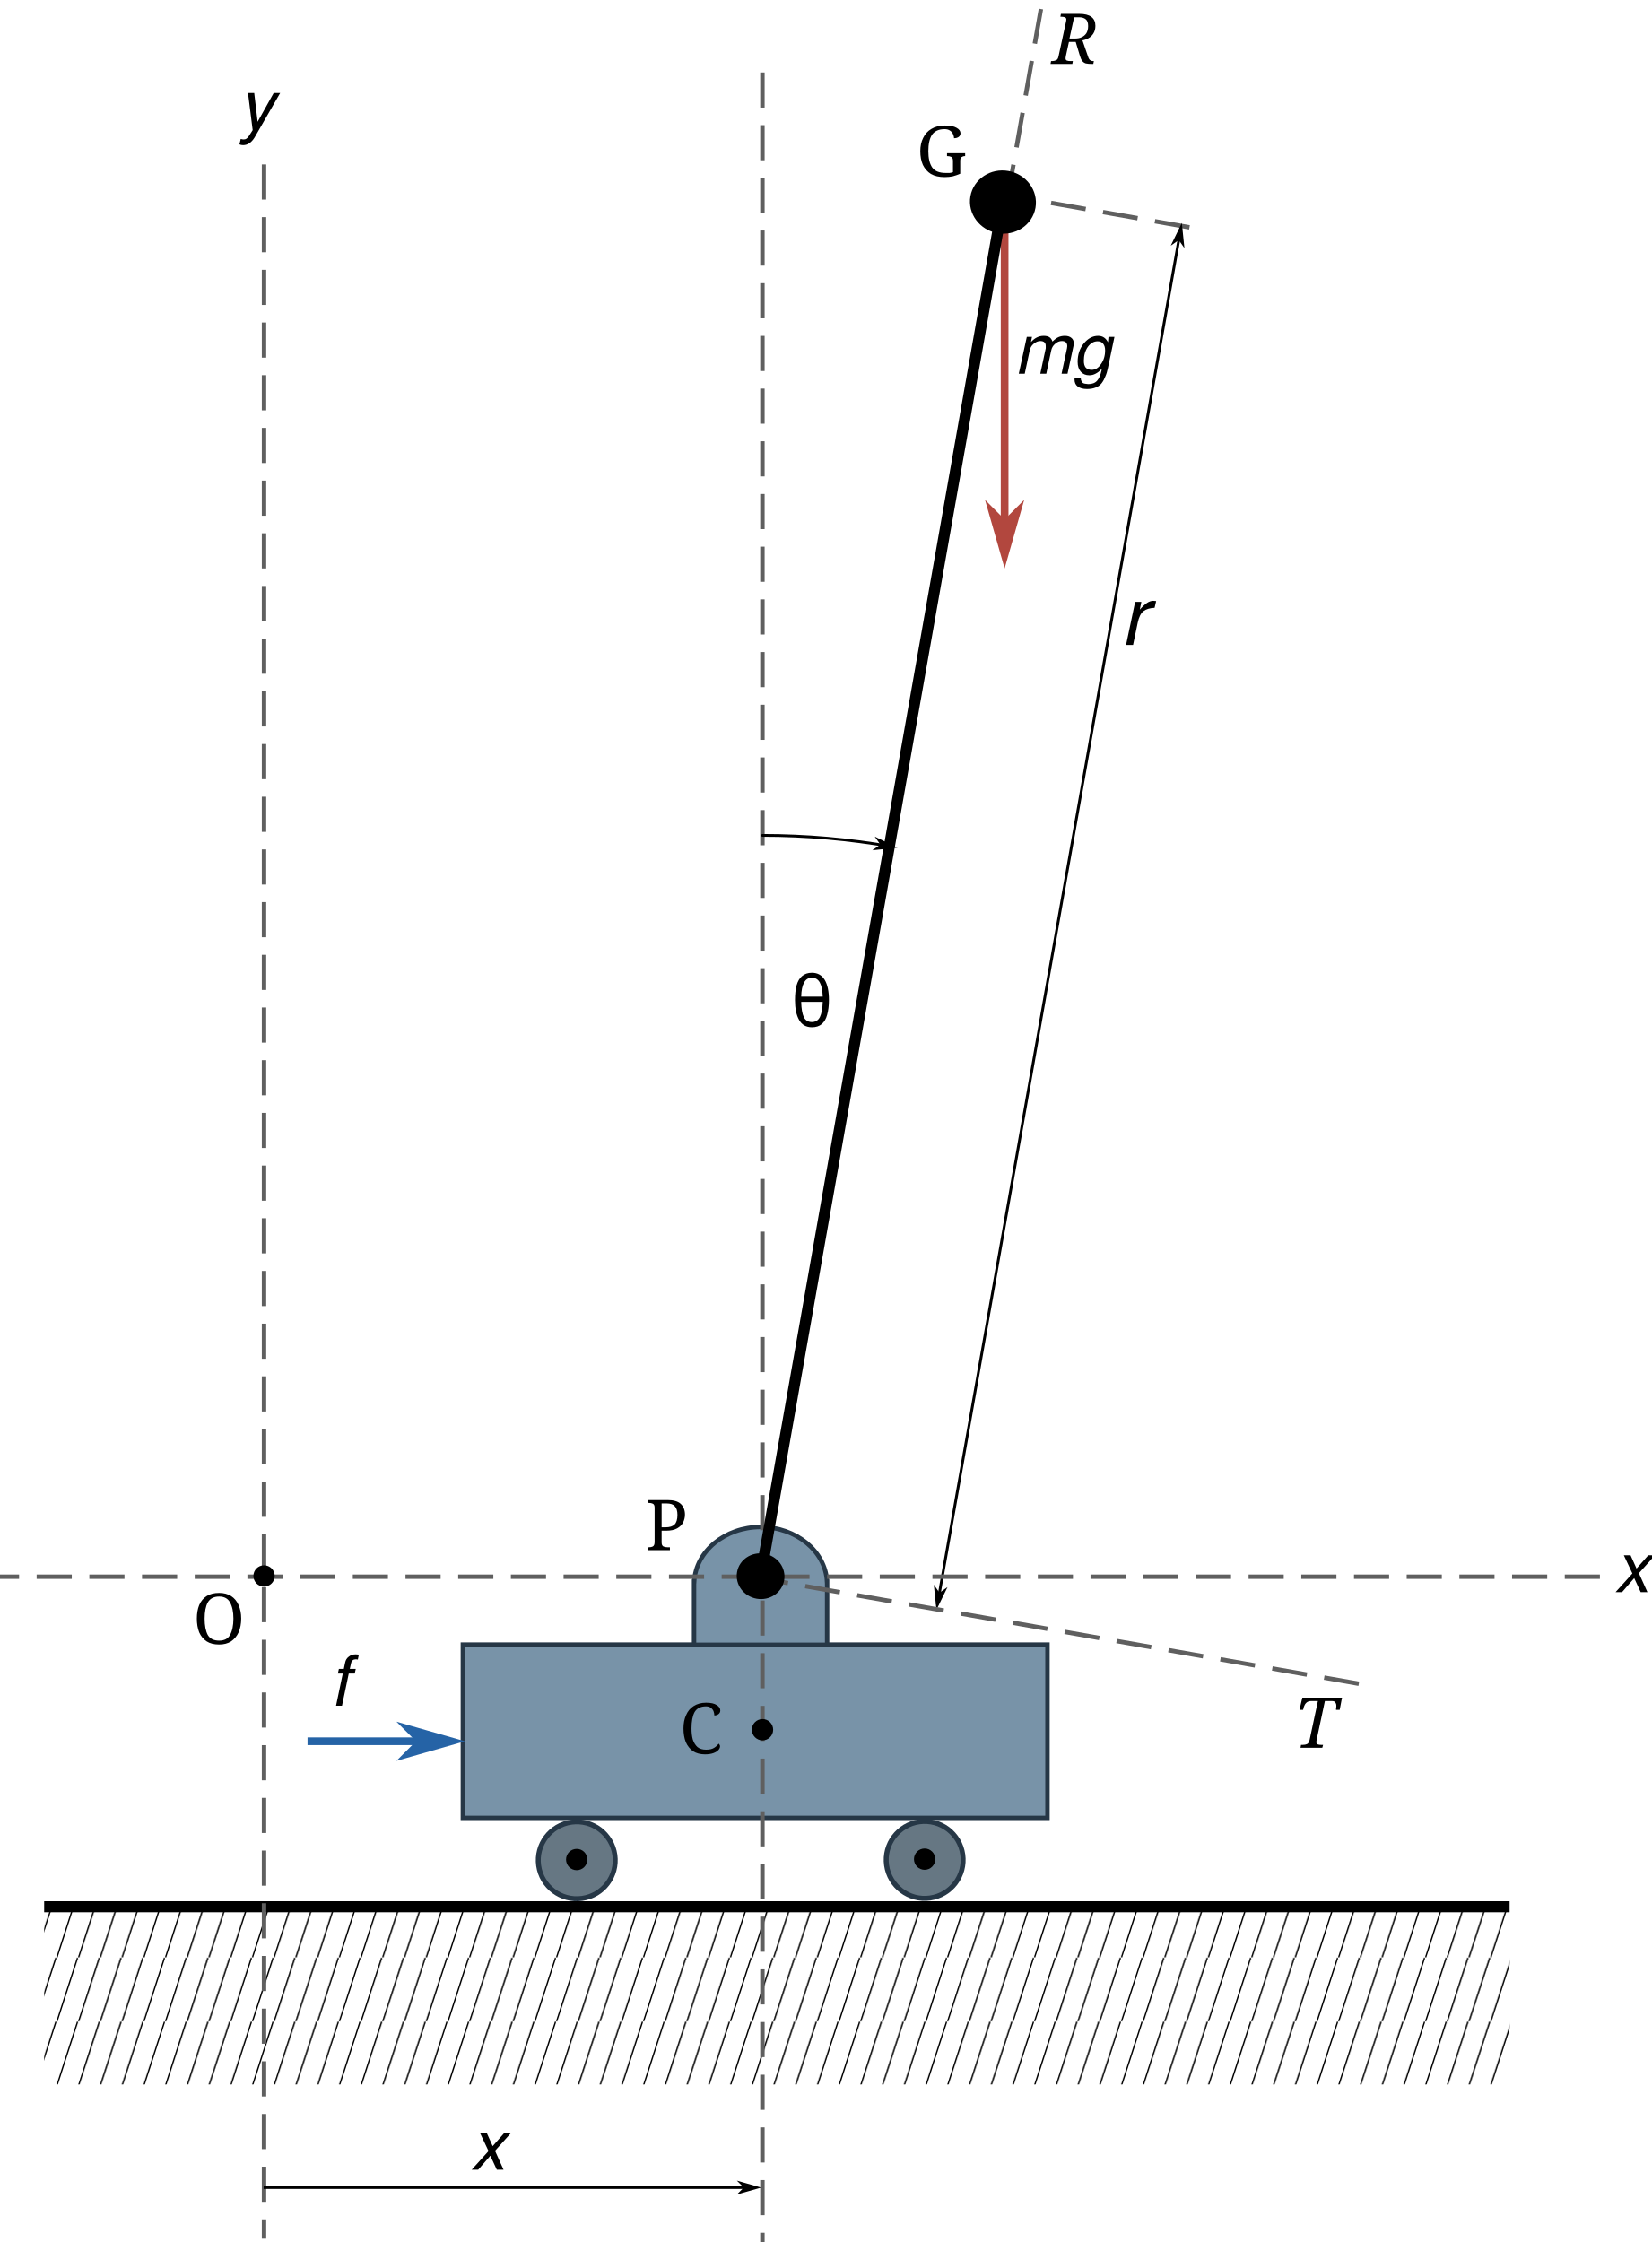
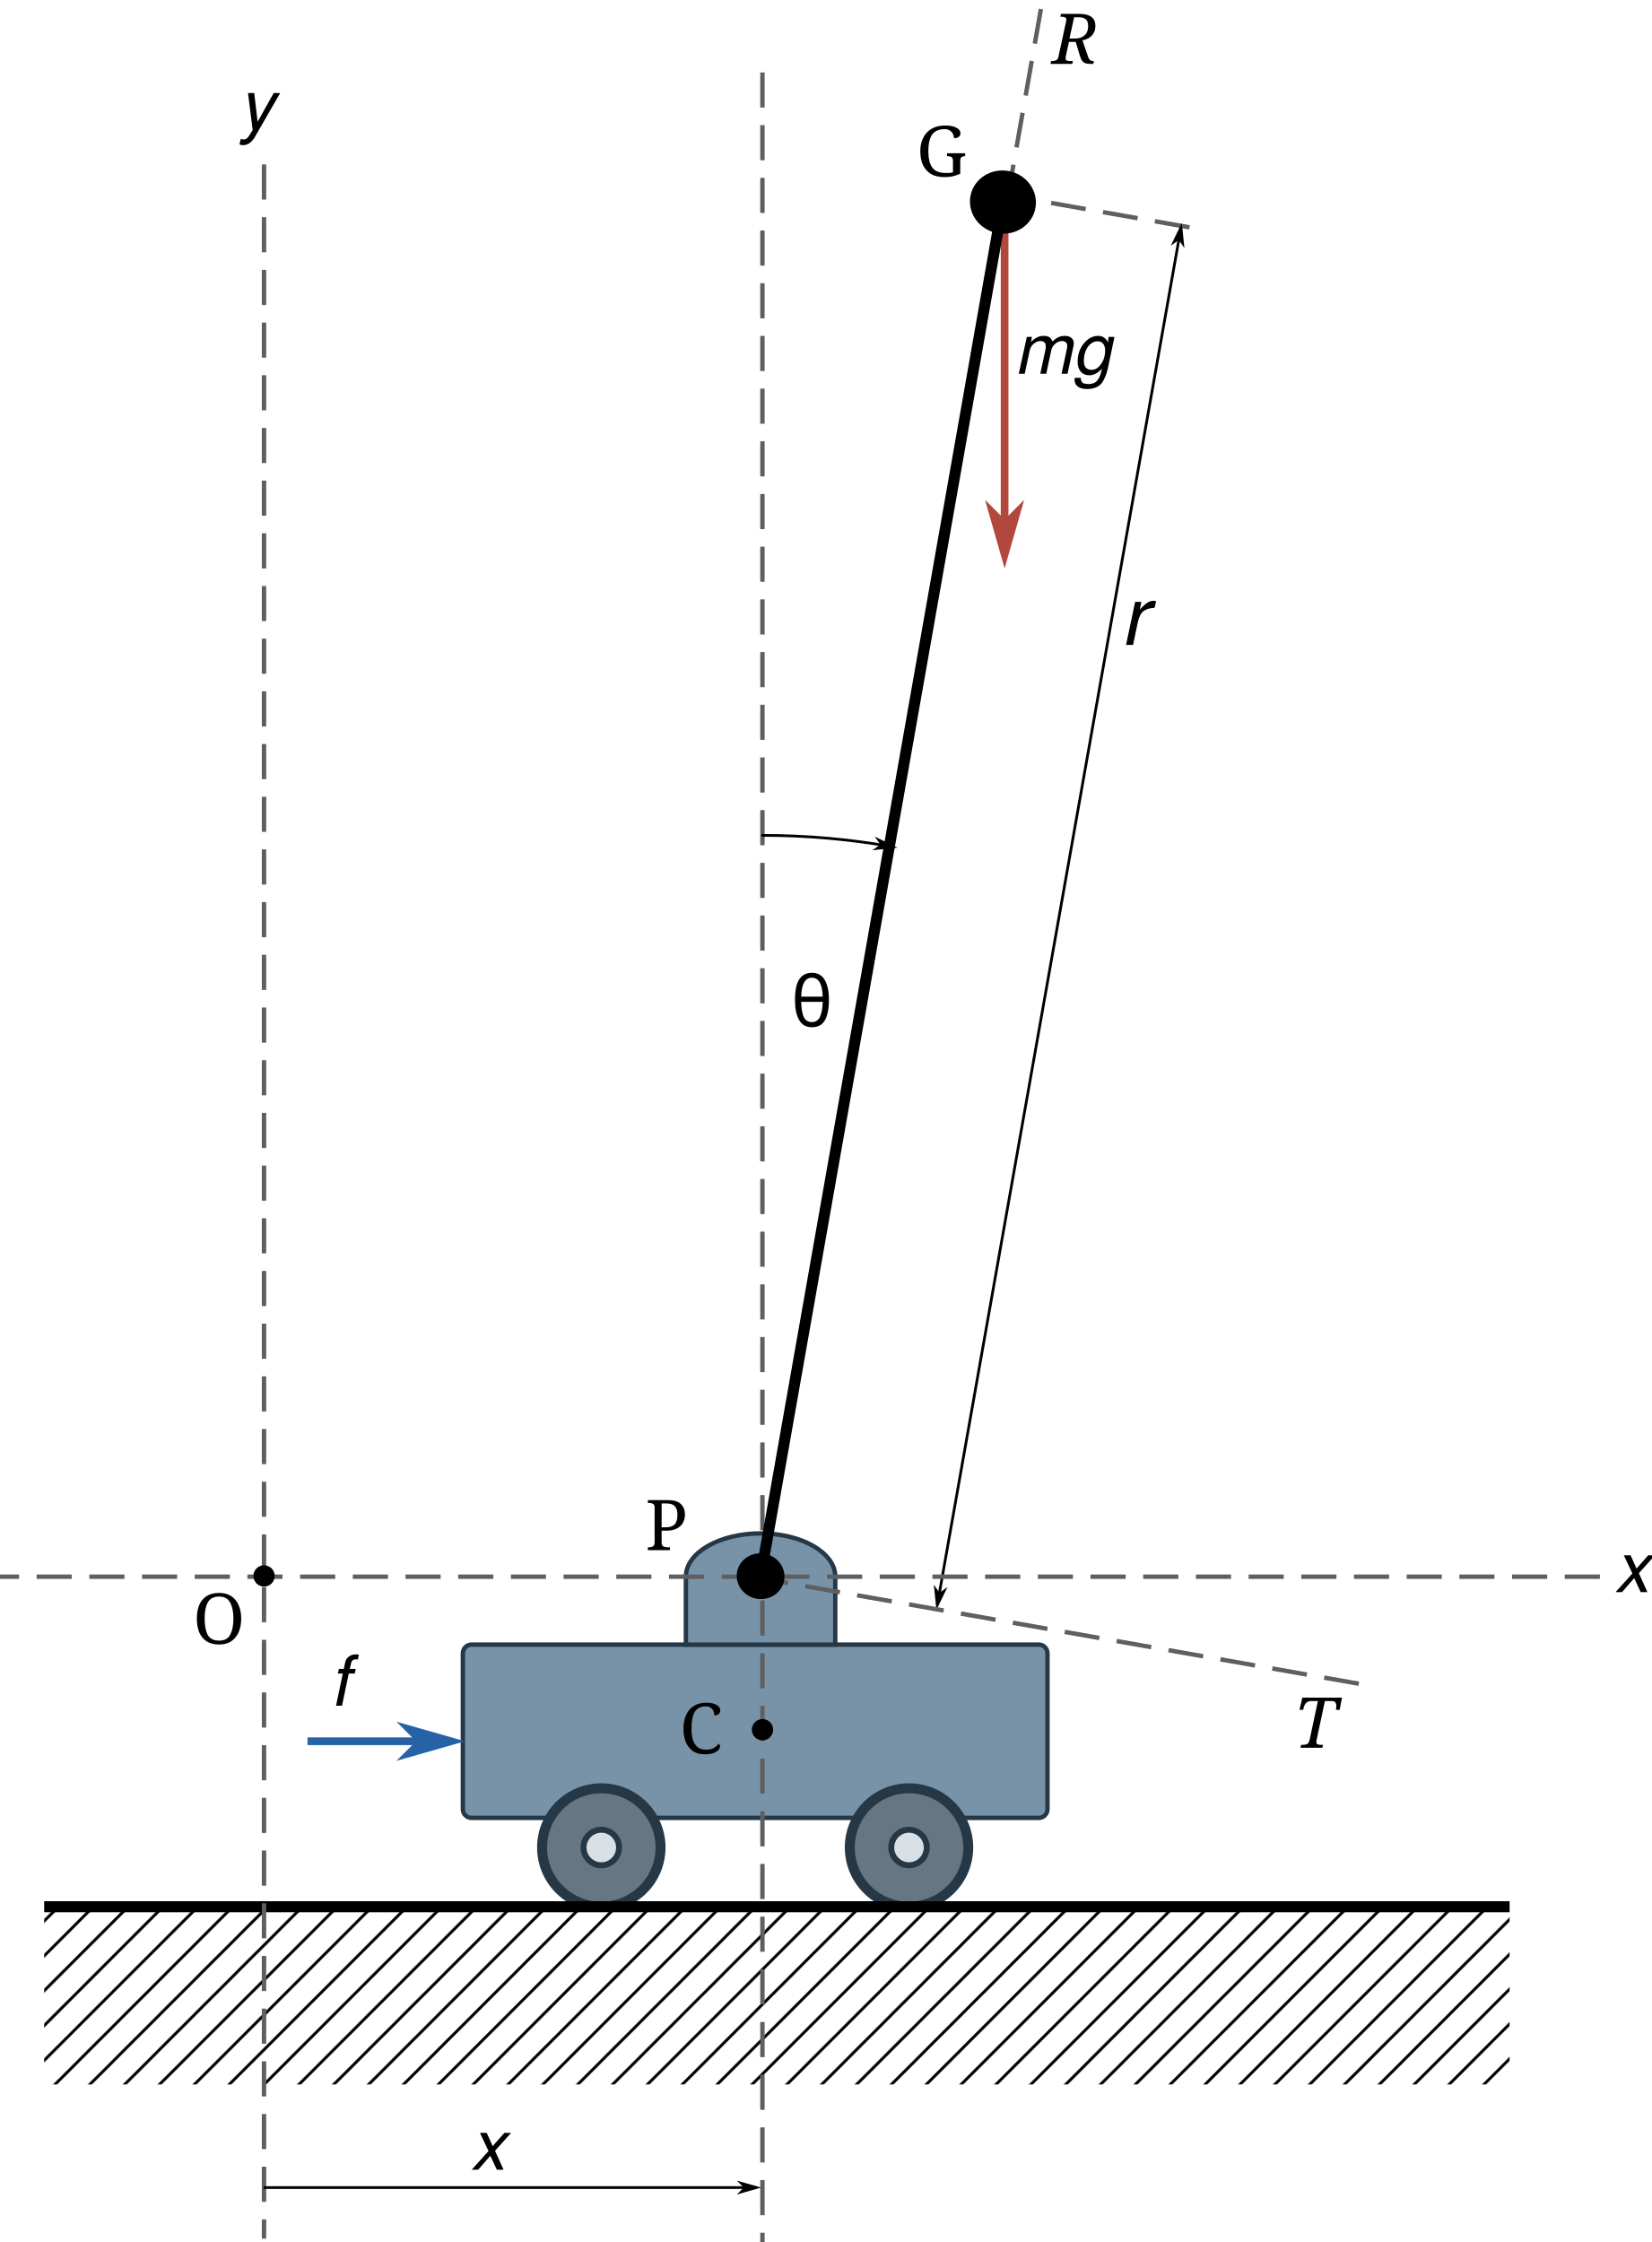
<svg xmlns="http://www.w3.org/2000/svg" width="99.535mm" height="135.097mm" viewBox="0 0 99.535 135.097" version="1.1" role="img" aria-labelledby="figure1-title figure1-description">
  <style type="text/css">
    .marker-overflow { overflow:visible }
    .marker-path { fill:#000000;fill-opacity:1;fill-rule:evenodd;stroke:#000000;stroke-width:1pt;stroke-opacity:1 }
    .cart-body { fill:#7893a8;stroke:#263746;stroke-width:0.265 }
-     .wheel { fill:#667783;stroke:#263746;stroke-width:0.6;stroke-linecap:round;stroke-linejoin:miter;stroke-miterlimit:4;stroke-dasharray:none;stroke-opacity:1;paint-order:stroke markers fill }
+     .wheel { fill:#667783;stroke:#263746;stroke-width:0.6 }
+     .wheel-hub { fill:#d8e0e5;stroke:#263746;stroke-width:0.36 }
    .applied-force { fill:none;fill-rule:evenodd;stroke:#2563a6;stroke-width:0.465;marker-end:url(#markerAppliedForce) }
    .gravity-force { fill:none;fill-rule:evenodd;stroke:#b2473e;stroke-width:0.465;marker-end:url(#markerGravity) }
    .applied-force-colour { fill:#2563a6 }
    .gravity-force-colour { fill:#b2473e }
    .point { fill:#000000;stroke:#000000;stroke-width:0.6;stroke-linecap:round;stroke-linejoin:miter;stroke-miterlimit:4;stroke-dasharray:none;stroke-opacity:1;paint-order:stroke markers fill }
    .dashed-guide { fill:none;fill-rule:evenodd;stroke:#5f5f5f;stroke-width:0.265;stroke-linecap:butt;stroke-linejoin:miter;stroke-miterlimit:4;stroke-dasharray:2.117, 1.058;stroke-dashoffset:2.646;stroke-opacity:1 }
    .sans-text { font-style:normal;font-weight:normal;font-size:4.939px;line-height:100%;font-family:sans-serif;letter-spacing:0px;word-spacing:0px;fill:#000000;fill-opacity:1;stroke:none;stroke-width:0.265px;stroke-linecap:butt;stroke-linejoin:miter;stroke-opacity:1 }
    .sans-symbol { font-style:normal;font-variant:normal;font-weight:normal;font-stretch:normal;font-size:4.233px;line-height:100%;font-family:sans-serif;font-variant-ligatures:normal;font-variant-caps:normal;font-variant-numeric:normal;font-feature-settings:normal;text-align:start;writing-mode:lr-tb;text-anchor:start;fill:#000000;fill-opacity:1;stroke-width:0.265px }
    .sans-label { font-style:normal;font-variant:normal;font-weight:normal;font-stretch:normal;font-size:4.233px;line-height:100%;font-family:sans-serif;font-variant-ligatures:normal;font-variant-caps:normal;font-variant-numeric:normal;font-feature-settings:normal;text-align:start;letter-spacing:0px;word-spacing:0px;writing-mode:lr-tb;text-anchor:start;fill:#000000;fill-opacity:1;stroke:none;stroke-width:0.265px;stroke-linecap:butt;stroke-linejoin:miter;stroke-opacity:1 }
    .serif-text { font-style:normal;font-variant:normal;font-weight:normal;font-stretch:normal;font-size:4.939px;line-height:125%;font-family:serif;font-variant-ligatures:normal;font-variant-caps:normal;font-variant-numeric:normal;font-feature-settings:normal;text-align:start;letter-spacing:0px;word-spacing:0px;writing-mode:lr-tb;text-anchor:start;fill:#000000;fill-opacity:1;stroke:none;stroke-width:0.265px;stroke-linecap:butt;stroke-linejoin:miter;stroke-opacity:1 }
    .serif-italic { font-style:italic;font-variant:normal;font-weight:normal;font-stretch:normal;font-size:4.233px;font-family:serif;font-variant-ligatures:normal;font-variant-caps:normal;font-variant-numeric:normal;font-feature-settings:normal;text-align:start;writing-mode:lr-tb;text-anchor:start;stroke-width:0.265px }
    .serif-label { font-style:normal;font-variant:normal;font-weight:normal;font-stretch:normal;font-size:4.233px;font-family:serif;font-variant-ligatures:normal;font-variant-caps:normal;font-variant-numeric:normal;font-feature-settings:normal;text-align:start;writing-mode:lr-tb;text-anchor:start;stroke-width:0.265px }
  </style>
  <defs>
    <marker class="marker-overflow" id="marker1444" refX="0" refY="0" orient="auto">
      <path transform="matrix(-0.4,0,0,-0.4,-4,0)" class="marker-path" d="M 0,0 5,-5 -12.5,0 5,5 Z" />
    </marker>
    <marker class="marker-overflow" id="markerAppliedForce" refX="0" refY="0" orient="auto">
      <path transform="matrix(-0.4,0,0,-0.4,-4,0)" style="fill:#2563a6;fill-rule:evenodd;stroke:#2563a6;stroke-width:1pt" d="M 0,0 5,-5 -12.5,0 5,5 Z" />
    </marker>
    <marker class="marker-overflow" id="markerGravity" refX="0" refY="0" orient="auto">
      <path transform="matrix(-0.4,0,0,-0.4,-4,0)" style="fill:#b2473e;fill-rule:evenodd;stroke:#b2473e;stroke-width:1pt" d="M 0,0 5,-5 -12.5,0 5,5 Z" />
    </marker>
    <marker orient="auto" refY="0" refX="0" id="marker10780" class="marker-overflow">
      <path d="M 0,0 5,-5 -12.5,0 5,5 Z" class="marker-path" transform="matrix(0.4,0,0,0.4,4,0)" />
    </marker>
    <marker orient="auto" refY="0" refX="0" id="marker10732" class="marker-overflow">
      <path d="M 0,0 5,-5 -12.5,0 5,5 Z" class="marker-path" transform="matrix(-0.4,0,0,-0.4,-4,0)" />
    </marker>
-     <pattern id="groundHatch" patternUnits="userSpaceOnUse" width="1.309" height="3.86">
-       <path d="M 1.276,0.016 0.033,3.845" style="fill:none;stroke:#000000;stroke-width:0.08" />
+     <pattern id="groundHatch" patternUnits="userSpaceOnUse" width="2.1" height="2.1">
+       <path d="M 0.525,-0.525 -0.525,0.525 M 2.625,-0.525 -0.525,2.625 M 2.625,1.575 1.575,2.625" style="fill:none;stroke:#000000;stroke-width:0.175" />
    </pattern>
  </defs>
  <g transform="translate(-45.03297,-17.14816)">
    <g>
-       <path d="m 72.922,116.247 h 35.225 v 10.442 H 72.922 Z" class="cart-body" />
-       <path d="m 90.861,109.162 a 4.009,3.447 0 0 0 -4,3.29 h -0.009 v 0.158 3.648 h 8.018 v -3.648 -0.158 h -0.006 a 4.009,3.447 0 0 0 -4.003,-3.29 z" class="cart-body" />
+       <rect x="72.922" y="116.247" width="35.225" height="10.442" rx="0.522" class="cart-body" />
+       <path d="M 86.361,116.247 V 112.147 A 4.5,2.6 0 0 1 95.361,112.147 V 116.247 Z" class="cart-body" />
    </g>
-     <g transform="translate(26.18572,-15.04752)">
-       <circle r="2.168" transform="rotate(82.08517)" cy="-33.219" cx="150.297" class="wheel" />
-       <circle r="0.342" cy="144.246" cx="53.596" class="point" />
-     </g>
-     <g transform="translate(47.14899,-15.07008)">
-       <circle r="2.168" transform="rotate(82.08517)" cy="-33.219" cx="150.297" class="wheel" />
-       <circle r="0.342" cy="144.246" cx="53.596" class="point" />
-     </g>
+     <circle cx="81.264" cy="128.474" r="3.569" class="wheel" />
+     <circle cx="81.264" cy="128.474" r="1.071" class="wheel-hub" />
+     <circle cx="99.804" cy="128.474" r="3.569" class="wheel" />
+     <circle cx="99.804" cy="128.474" r="1.071" class="wheel-hub" />
    <path style="fill:url(#groundHatch);fill-rule:nonzero;stroke:none" d="M 47.695,132.043 H 135.992 v 10.708 H 47.695 Z" />
    <path style="fill:none;fill-rule:evenodd;stroke:#000000;stroke-width:0.665" d="M 47.695,132.043 H 135.992" />
    <path style="fill:none;fill-rule:evenodd;stroke:#5f5f5f;stroke-width:0.265;stroke-dasharray:2.117, 1.058;stroke-dashoffset:2.646" d="M 90.972,20.985 V 152.245" />
    <path class="dashed-guide" d="M 60.941,26.528 V 152.045" />
    <path style="fill:none;fill-opacity:0;fill-rule:nonzero;stroke:#000000;stroke-width:0.165;stroke-linecap:round;stroke-dashoffset:10;marker-end:url(#marker1444);paint-order:stroke markers fill" d="M 90.977,67.485 A 45,45 0 0 1 98.790,68.168" />
    <text class="sans-text" x="92.7" y="79.0">
      <tspan x="92.7" y="79.0" style="font-size:4.233px;line-height:100%;font-family:sans-serif;stroke-width:0.265px">θ</tspan>
    </text>
    <path style="fill:none;fill-rule:evenodd;stroke:#000000;stroke-width:0.165;marker-end:url(#marker1444)" d="m 60.919,148.965 h 29.654" />
    <text class="sans-text" x="73.453" y="147.891">
      <tspan x="73.453" y="147.891" class="sans-symbol">𝑥</tspan>
    </text>
    <path style="fill:none;fill-rule:evenodd;stroke:#5f5f5f;stroke-width:0.265;stroke-dasharray:2.117, 1.058;stroke-dashoffset:2.646" d="M 117.225,30.94 105.785,28.922" />
    <path style="fill:none;fill-rule:evenodd;stroke:#000000;stroke-width:0.165;stroke-dashoffset:2.65;marker-start:url(#marker10780);marker-end:url(#marker10732)" d="M 116.186,30.903 101.513,113.833" />
    <text style="font-size:4.939px;line-height:100%;font-family:sans-serif;fill:#000000;stroke:none;stroke-width:0.265px" x="112.837" y="56.006">
      <tspan x="112.837" y="56.006" style="font-size:4.939px;line-height:100%;font-family:sans-serif;fill:#000000;stroke-width:0.265px">𝑟</tspan>
    </text>
    <circle class="point" cx="91.484" cy="112.485" r="0.342" />
    <text class="sans-text" x="59.804" y="24.972">
      <tspan x="59.804" y="24.972" class="sans-symbol">𝑦</tspan>
    </text>
    <path class="dashed-guide" d="M 141.962,112.156 H 45.033" />
    <text class="sans-text" x="142.376" y="113.085">
      <tspan x="142.376" y="113.085" class="sans-symbol">𝑥</tspan>
    </text>
    <circle class="point" cx="60.944" cy="112.11" r="0.342" />
    <path style="fill:none;fill-rule:evenodd;stroke:#5f5f5f;stroke-width:0.265;stroke-dasharray:2.117, 1.058;stroke-dashoffset:2.646" d="m 107.844,17.171 -1.971,11.176" />
    <path style="fill:none;fill-rule:evenodd;stroke:#5f5f5f;stroke-width:0.265;stroke-dasharray:2.117, 1.058;stroke-dashoffset:2.646" d="M 127.427,118.697 90.976,112.27" />
    <path class="gravity-force" d="m 105.565,29.978 c 0,19.05 0,20.505 0,20.505" />
    <text class="sans-label" x="106.34" y="39.668">
      <tspan x="106.34" y="39.668" class="sans-symbol gravity-force-colour">𝑚𝑔</tspan>
    </text>
    <path class="applied-force" d="m 63.563,122.072 c 7.962,0 8.571,0 8.571,0" />
    <text class="sans-label" x="65.155" y="119.929">
      <tspan x="65.155" y="119.929" class="sans-symbol applied-force-colour">𝑓</tspan>
    </text>
    <circle class="point" cx="90.977" cy="121.376" r="0.342" />
    <text class="serif-text" x="123.004" y="122.461">
      <tspan x="123.004" y="122.461" class="serif-italic">T</tspan>
    </text>
    <text class="serif-text" x="108.409" y="21.003">
      <tspan x="108.409" y="21.003" class="serif-italic">R</tspan>
    </text>
    <text class="serif-text" x="85.979" y="122.813">
      <tspan x="85.979" y="122.813" class="serif-label">C</tspan>
    </text>
    <text style="font-size:4.233px;line-height:125%;font-family:serif;fill:#000000;stroke:none;stroke-width:0.265px" x="83.915" y="110.555">
      <tspan x="83.915" y="110.555" class="serif-label">P</tspan>
    </text>
    <text class="serif-text" x="100.25" y="27.773">
      <tspan x="100.25" y="27.773" class="serif-label">G</tspan>
    </text>
    <text class="serif-text" x="56.66" y="116.196">
      <tspan x="56.66" y="116.196" class="serif-label">O</tspan>
    </text>
    <g transform="translate(-57.55197,2.682307)">
      <path d="M 148.413,109.465 C 162.903,27.291 162.903,27.291 162.903,27.291" style="fill:none;fill-rule:evenodd;stroke:#000000;stroke-width:0.665" />
      <path d="m 148.601,108.384 a 1.141,1.076 10 0 1 0.937,1.258 1.141,1.076 10 0 1 -1.31,0.861 1.141,1.076 10 0 1 -0.937,-1.258 1.141,1.076 10 0 1 1.31,-0.861 z" style="fill:#000000;stroke:#000000;stroke-width:0.6;stroke-linecap:round;paint-order:stroke markers fill" />
      <path d="m 163.293,25.065 a 1.691,1.601 10.687 0 1 1.388,1.872 1.691,1.601 10.687 0 1 -1.942,1.282 1.691,1.601 10.687 0 1 -1.388,-1.872 1.691,1.601 10.687 0 1 1.942,-1.282 z" class="point" />
    </g>
  </g>
</svg>
